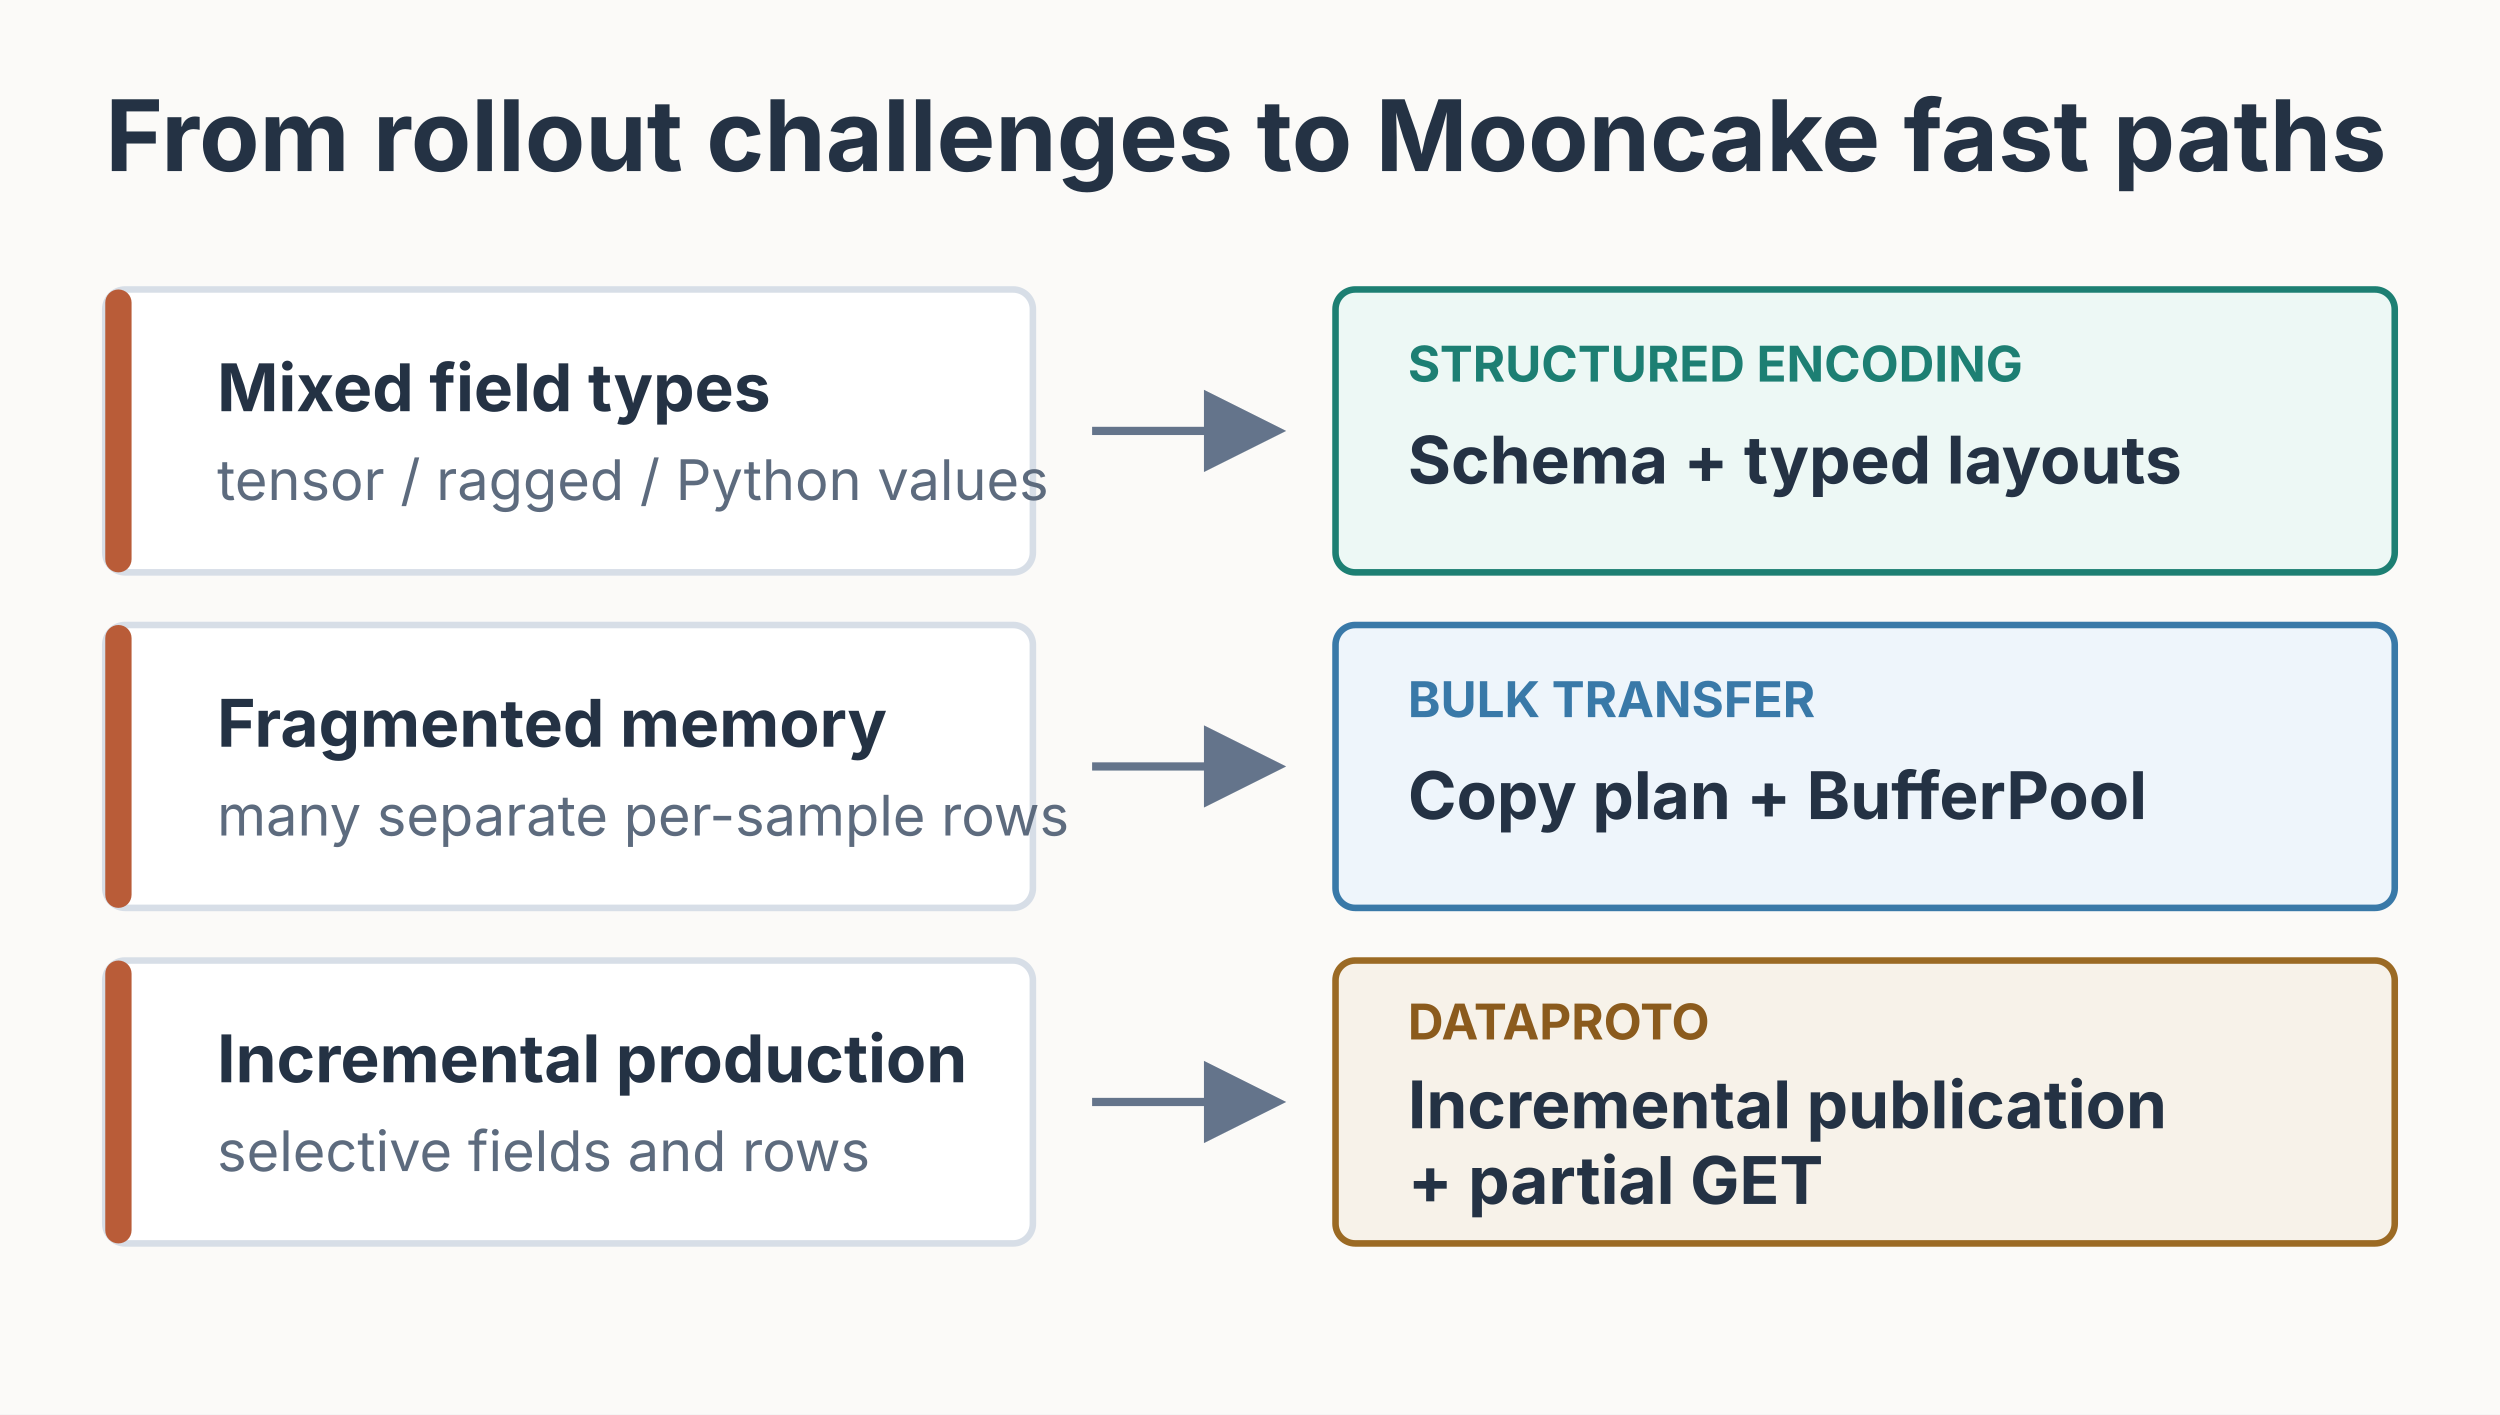
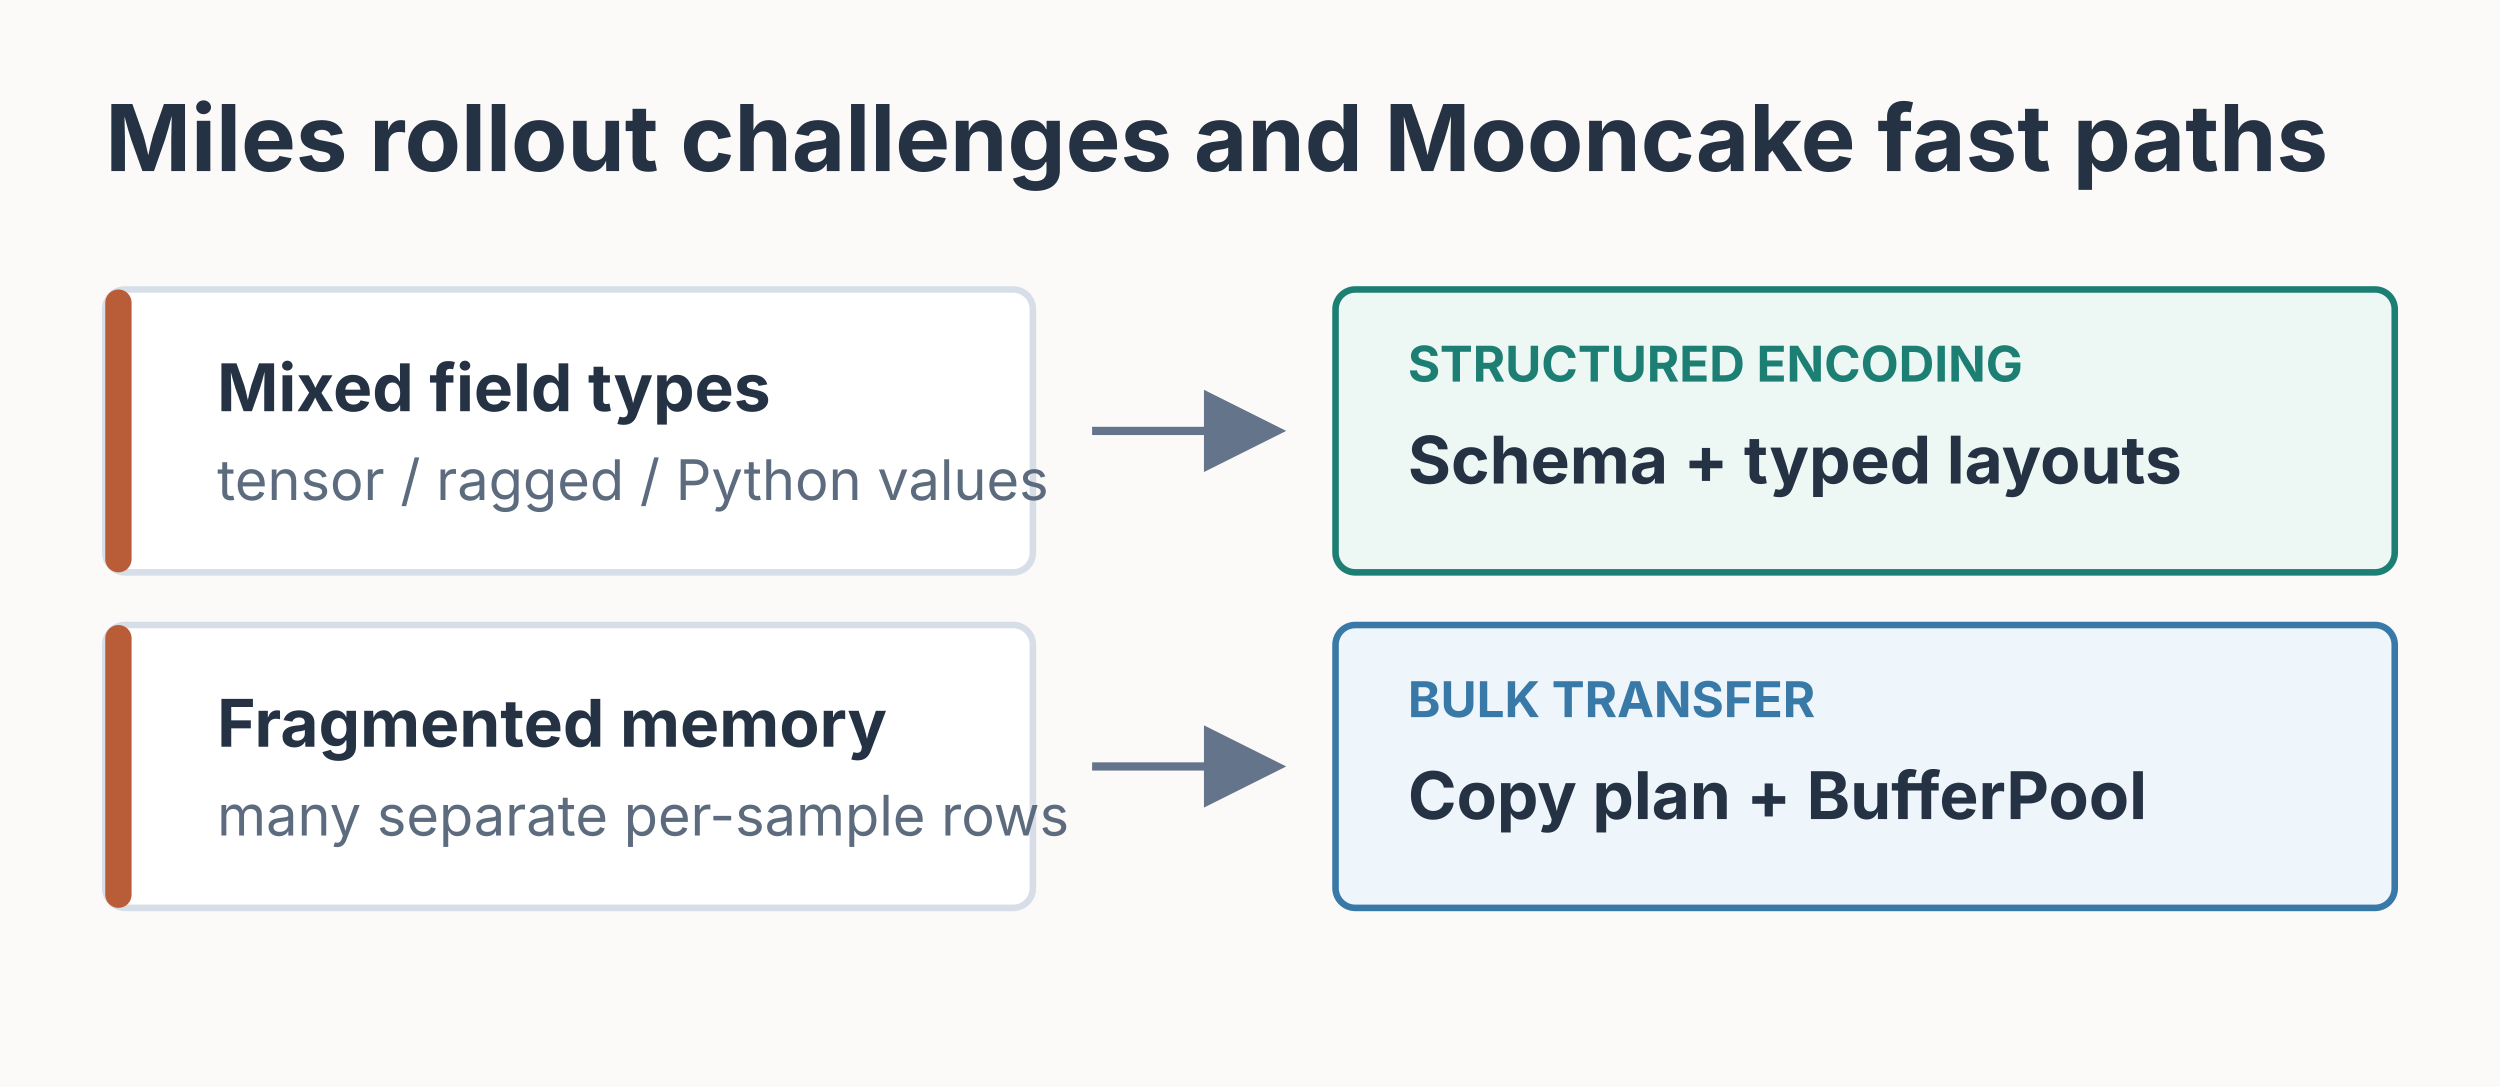
- <svg xmlns="http://www.w3.org/2000/svg" width="760" height="430" viewBox="0 0 760 430" role="img" aria-labelledby="title desc">
+ <svg xmlns="http://www.w3.org/2000/svg" width="760" height="330" viewBox="0 0 760 330" role="img" aria-labelledby="title desc">
  <defs>
    <marker id="arrow" markerWidth="10" markerHeight="10" refX="8" refY="5" orient="auto">
      <path d="M0 0 L10 5 L0 10 Z" fill="#64748b" />
    </marker>
    <style>
-       .title { font: 700 30px Inter, Arial, sans-serif; fill: #243244; }
+       .title { font: 700 28px Inter, Arial, sans-serif; fill: #243244; }
      .label { font: 700 20px Inter, Arial, sans-serif; fill: #243244; }
      .note { font: 400 17px Inter, Arial, sans-serif; fill: #5d6b7e; }
      .tag { font: 700 15px Inter, Arial, sans-serif; letter-spacing: 0; }
    </style>
  </defs>
-   <rect width="1200" height="430" fill="#fbfaf8" />
-   <text class="title" x="32" y="52">From rollout challenges to Mooncake fast paths</text>
+   <rect width="760" height="330" fill="#fbfaf8" />
+   <text class="title" x="32" y="52">Miles rollout challenges and Mooncake fast paths</text>
  <g transform="translate(32 88)">
    <rect width="282" height="86" rx="6" fill="#fff" stroke="#d7dee7" stroke-width="2" />
    <rect width="8" height="86" rx="4" fill="#b95c38" />
    <text class="label" x="34" y="37">Mixed field types</text>
    <text class="note" x="34" y="64">tensor / ragged / Python values</text>
    <path d="M300 43 H354" stroke="#64748b" stroke-width="2.5" marker-end="url(#arrow)" />
    <rect x="374" width="322" height="86" rx="6" fill="#edf8f5" stroke="#1d7f73" stroke-width="2" />
    <text class="tag" x="396" y="28" fill="#1d7f73">STRUCTURED ENCODING</text>
    <text class="label" x="396" y="59">Schema + typed layouts</text>
  </g>
  <g transform="translate(32 190)">
    <rect width="282" height="86" rx="6" fill="#fff" stroke="#d7dee7" stroke-width="2" />
    <rect width="8" height="86" rx="4" fill="#b95c38" />
    <text class="label" x="34" y="37">Fragmented memory</text>
    <text class="note" x="34" y="64">many separate per-sample rows</text>
    <path d="M300 43 H354" stroke="#64748b" stroke-width="2.5" marker-end="url(#arrow)" />
    <rect x="374" width="322" height="86" rx="6" fill="#eef5fb" stroke="#3979a8" stroke-width="2" />
    <text class="tag" x="396" y="28" fill="#3979a8">BULK TRANSFER</text>
    <text class="label" x="396" y="59">Copy plan + BufferPool</text>
  </g>
-   <g transform="translate(32 292)">
-     <rect width="282" height="86" rx="6" fill="#fff" stroke="#d7dee7" stroke-width="2" />
-     <rect width="8" height="86" rx="4" fill="#b95c38" />
-     <text class="label" x="34" y="37">Incremental production</text>
-     <text class="note" x="34" y="64">selective fields and rows</text>
-     <path d="M300 43 H354" stroke="#64748b" stroke-width="2.5" marker-end="url(#arrow)" />
-     <rect x="374" width="322" height="86" rx="6" fill="#f7f2e9" stroke="#9b6a24" stroke-width="2" />
-     <text class="tag" x="396" y="24" fill="#8b5b1d">DATAPROTO</text>
-     <text class="label" x="396" y="51">Incremental publication</text>
-     <text class="label" x="396" y="74">+ partial GET</text>
-   </g>
</svg>
